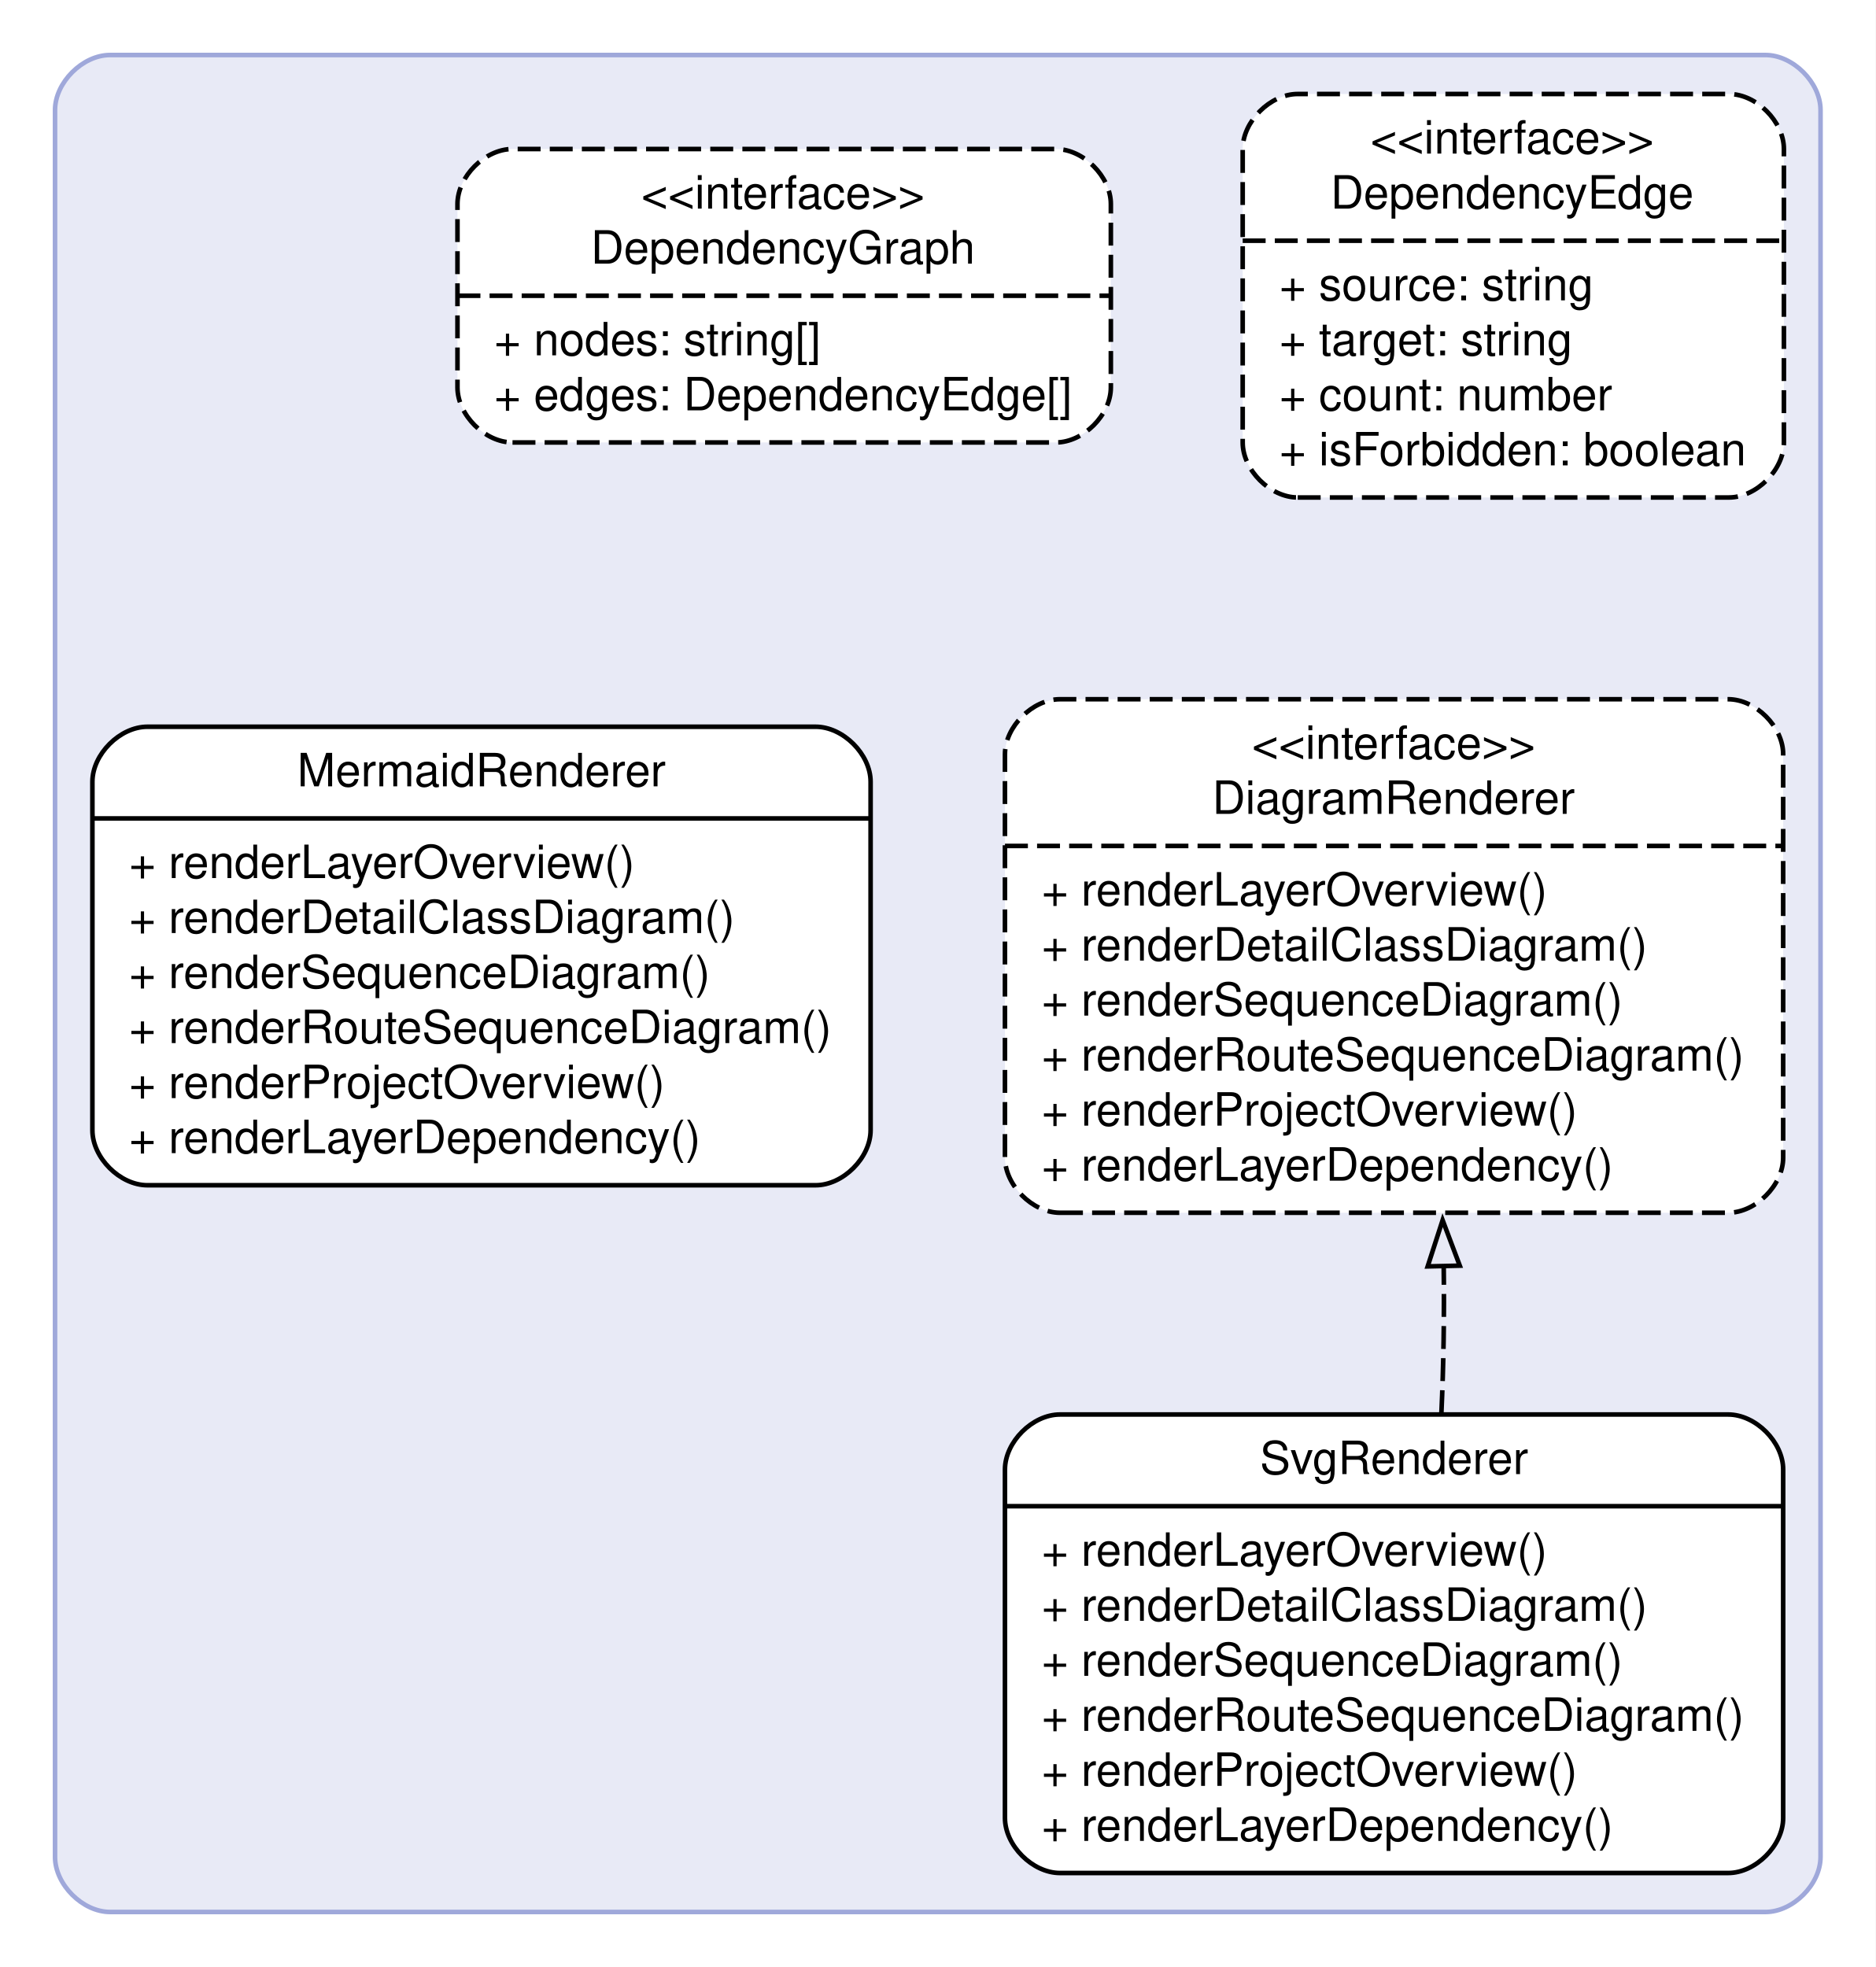
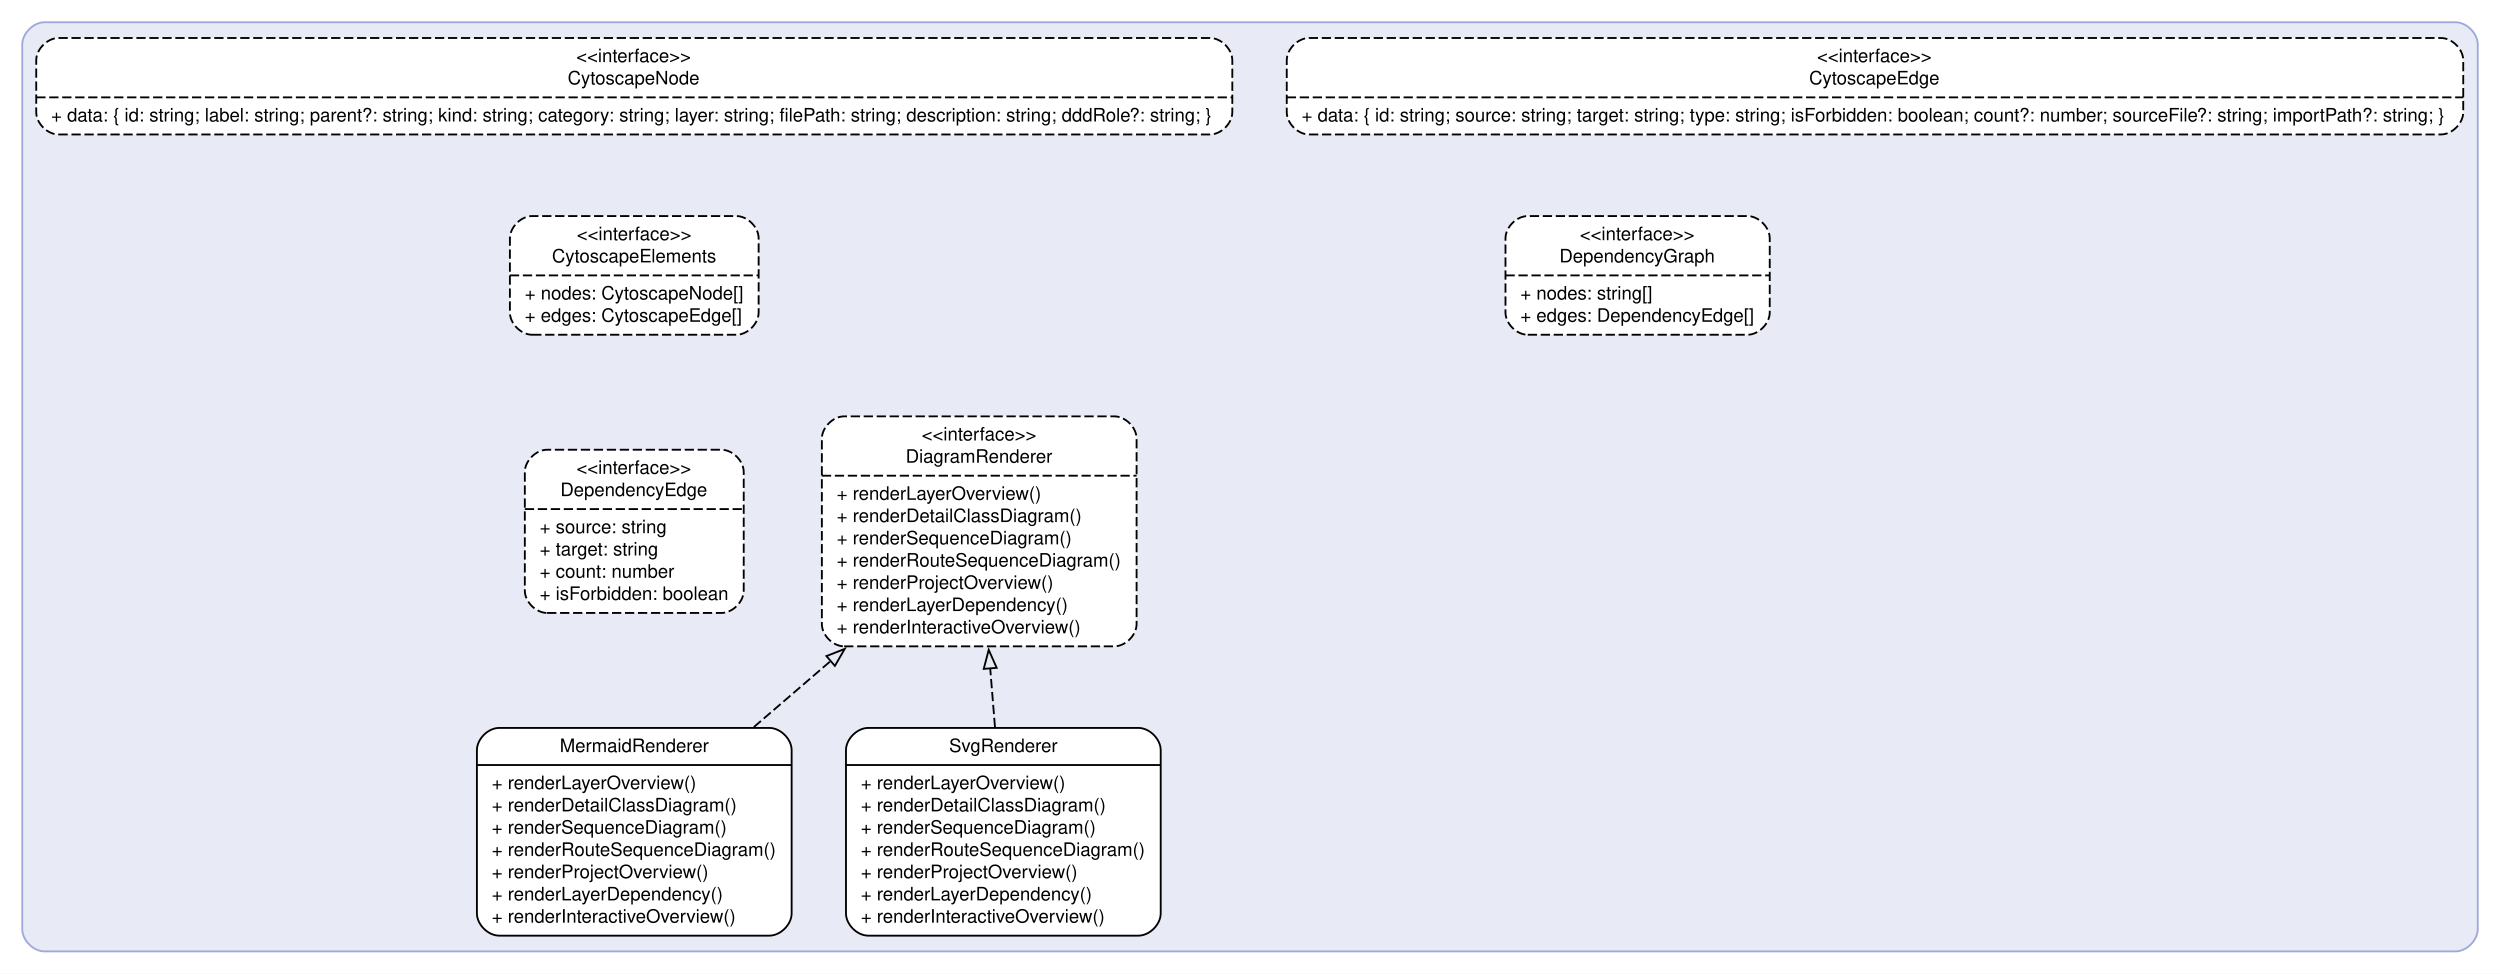
- <svg xmlns="http://www.w3.org/2000/svg" width="409pt" height="429pt" viewBox="0.00 0.00 409.00 429.00">
-   <g id="graph0" class="graph" transform="scale(1 1) rotate(0) translate(4 425)">
-     <polygon fill="white" stroke="none" points="-4,4 -4,-425 405,-425 405,4 -4,4" />
+ <svg xmlns="http://www.w3.org/2000/svg" width="1348pt" height="525pt" viewBox="0.00 0.00 1348.00 525.00">
+   <g id="graph0" class="graph" transform="scale(1 1) rotate(0) translate(4 521)">
+     <polygon fill="white" stroke="none" points="-4,4 -4,-521 1344,-521 1344,4 -4,4" />
    <g id="clust1" class="cluster">
-       <path fill="#e8eaf6" stroke="#9fa8da" d="M20,-8C20,-8 381,-8 381,-8 387,-8 393,-14 393,-20 393,-20 393,-401 393,-401 393,-407 387,-413 381,-413 381,-413 20,-413 20,-413 14,-413 8,-407 8,-401 8,-401 8,-20 8,-20 8,-14 14,-8 20,-8" />
+       <path fill="#e8eaf6" stroke="#9fa8da" d="M20,-8C20,-8 1320,-8 1320,-8 1326,-8 1332,-14 1332,-20 1332,-20 1332,-497 1332,-497 1332,-503 1326,-509 1320,-509 1320,-509 20,-509 20,-509 14,-509 8,-503 8,-497 8,-497 8,-20 8,-20 8,-14 14,-8 20,-8" />
    </g>
    <g id="node1" class="node">
-       <path fill="white" stroke="black" stroke-dasharray="5,2" d="M107.76,-328.5C107.76,-328.5 226.24,-328.5 226.24,-328.5 232.24,-328.5 238.24,-334.5 238.24,-340.5 238.24,-340.5 238.24,-380.5 238.24,-380.5 238.24,-386.5 232.24,-392.5 226.24,-392.5 226.24,-392.5 107.76,-392.5 107.76,-392.5 101.76,-392.5 95.76,-386.5 95.76,-380.5 95.76,-380.5 95.76,-340.5 95.76,-340.5 95.76,-334.5 101.76,-328.5 107.76,-328.5" />
-       <text xml:space="preserve" text-anchor="middle" x="166.73" y="-379.5" font-family="Helvetica,sans-Serif" font-size="10.00">&lt;&lt;interface&gt;&gt;</text>
-       <text xml:space="preserve" text-anchor="middle" x="166.73" y="-367.5" font-family="Helvetica,sans-Serif" font-size="10.00">DependencyGraph</text>
-       <polyline fill="none" stroke="black" stroke-dasharray="5,2" points="95.76,-360.5 238.24,-360.5" />
-       <text xml:space="preserve" text-anchor="start" x="103.76" y="-347.5" font-family="Helvetica,sans-Serif" font-size="10.00">+ nodes: string[]</text>
-       <text xml:space="preserve" text-anchor="start" x="103.76" y="-335.5" font-family="Helvetica,sans-Serif" font-size="10.00">+ edges: DependencyEdge[]</text>
+       <path fill="white" stroke="black" stroke-dasharray="5,2" d="M27.54,-448.5C27.54,-448.5 648.46,-448.5 648.46,-448.5 654.46,-448.5 660.46,-454.5 660.46,-460.5 660.46,-460.5 660.46,-488.5 660.46,-488.5 660.46,-494.5 654.46,-500.5 648.46,-500.5 648.46,-500.5 27.54,-500.5 27.54,-500.5 21.54,-500.5 15.54,-494.5 15.54,-488.5 15.54,-488.5 15.54,-460.5 15.54,-460.5 15.54,-454.5 21.54,-448.5 27.54,-448.5" />
+       <text xml:space="preserve" text-anchor="middle" x="337.62" y="-487.5" font-family="Helvetica,sans-Serif" font-size="10.00">&lt;&lt;interface&gt;&gt;</text>
+       <text xml:space="preserve" text-anchor="middle" x="337.62" y="-475.5" font-family="Helvetica,sans-Serif" font-size="10.00">CytoscapeNode</text>
+       <polyline fill="none" stroke="black" stroke-dasharray="5,2" points="15.54,-468.5 660.46,-468.5" />
+       <text xml:space="preserve" text-anchor="start" x="23.54" y="-455.5" font-family="Helvetica,sans-Serif" font-size="10.00">+ data: { id: string; label: string; parent?: string; kind: string; category: string; layer: string; filePath: string; description: string; dddRole?: string; }</text>
    </g>
    <g id="node3" class="node">
-       <path fill="white" stroke="black" stroke-dasharray="5,2" d="M227.15,-160.5C227.15,-160.5 372.85,-160.5 372.85,-160.5 378.85,-160.5 384.85,-166.5 384.85,-172.5 384.85,-172.5 384.85,-260.5 384.85,-260.5 384.85,-266.5 378.85,-272.5 372.85,-272.5 372.85,-272.5 227.15,-272.5 227.15,-272.5 221.15,-272.5 215.15,-266.5 215.15,-260.5 215.15,-260.5 215.15,-172.5 215.15,-172.5 215.15,-166.5 221.15,-160.5 227.15,-160.5" />
-       <text xml:space="preserve" text-anchor="middle" x="299.89" y="-259.5" font-family="Helvetica,sans-Serif" font-size="10.00">&lt;&lt;interface&gt;&gt;</text>
-       <text xml:space="preserve" text-anchor="middle" x="299.89" y="-247.5" font-family="Helvetica,sans-Serif" font-size="10.00">DiagramRenderer</text>
-       <polyline fill="none" stroke="black" stroke-dasharray="5,2" points="215.15,-240.5 384.85,-240.5" />
-       <text xml:space="preserve" text-anchor="start" x="223.15" y="-227.5" font-family="Helvetica,sans-Serif" font-size="10.00">+ renderLayerOverview()</text>
-       <text xml:space="preserve" text-anchor="start" x="223.15" y="-215.5" font-family="Helvetica,sans-Serif" font-size="10.00">+ renderDetailClassDiagram()</text>
-       <text xml:space="preserve" text-anchor="start" x="223.15" y="-203.5" font-family="Helvetica,sans-Serif" font-size="10.00">+ renderSequenceDiagram()</text>
-       <text xml:space="preserve" text-anchor="start" x="223.15" y="-191.5" font-family="Helvetica,sans-Serif" font-size="10.00">+ renderRouteSequenceDiagram()</text>
-       <text xml:space="preserve" text-anchor="start" x="223.15" y="-179.5" font-family="Helvetica,sans-Serif" font-size="10.00">+ renderProjectOverview()</text>
-       <text xml:space="preserve" text-anchor="start" x="223.15" y="-167.5" font-family="Helvetica,sans-Serif" font-size="10.00">+ renderLayerDependency()</text>
+       <path fill="white" stroke="black" stroke-dasharray="5,2" d="M282.94,-340.5C282.94,-340.5 393.06,-340.5 393.06,-340.5 399.06,-340.5 405.06,-346.5 405.06,-352.5 405.06,-352.5 405.06,-392.5 405.06,-392.5 405.06,-398.5 399.06,-404.5 393.06,-404.5 393.06,-404.5 282.94,-404.5 282.94,-404.5 276.94,-404.5 270.94,-398.5 270.94,-392.5 270.94,-392.5 270.94,-352.5 270.94,-352.5 270.94,-346.5 276.94,-340.5 282.94,-340.5" />
+       <text xml:space="preserve" text-anchor="middle" x="337.9" y="-391.5" font-family="Helvetica,sans-Serif" font-size="10.00">&lt;&lt;interface&gt;&gt;</text>
+       <text xml:space="preserve" text-anchor="middle" x="337.9" y="-379.5" font-family="Helvetica,sans-Serif" font-size="10.00">CytoscapeElements</text>
+       <polyline fill="none" stroke="black" stroke-dasharray="5,2" points="270.94,-372.5 405.06,-372.5" />
+       <text xml:space="preserve" text-anchor="start" x="278.94" y="-359.5" font-family="Helvetica,sans-Serif" font-size="10.00">+ nodes: CytoscapeNode[]</text>
+       <text xml:space="preserve" text-anchor="start" x="278.94" y="-347.5" font-family="Helvetica,sans-Serif" font-size="10.00">+ edges: CytoscapeEdge[]</text>
    </g>
    <g id="node2" class="node">
-       <path fill="white" stroke="black" stroke-dasharray="5,2" d="M278.99,-316.5C278.99,-316.5 373.01,-316.5 373.01,-316.5 379.01,-316.5 385.01,-322.5 385.01,-328.5 385.01,-328.5 385.01,-392.5 385.01,-392.5 385.01,-398.5 379.01,-404.5 373.01,-404.5 373.01,-404.5 278.99,-404.5 278.99,-404.5 272.99,-404.5 266.99,-398.5 266.99,-392.5 266.99,-392.5 266.99,-328.5 266.99,-328.5 266.99,-322.5 272.99,-316.5 278.99,-316.5" />
-       <text xml:space="preserve" text-anchor="middle" x="325.75" y="-391.5" font-family="Helvetica,sans-Serif" font-size="10.00">&lt;&lt;interface&gt;&gt;</text>
-       <text xml:space="preserve" text-anchor="middle" x="325.75" y="-379.5" font-family="Helvetica,sans-Serif" font-size="10.00">DependencyEdge</text>
-       <polyline fill="none" stroke="black" stroke-dasharray="5,2" points="266.99,-372.5 385.01,-372.5" />
-       <text xml:space="preserve" text-anchor="start" x="274.99" y="-359.5" font-family="Helvetica,sans-Serif" font-size="10.00">+ source: string</text>
-       <text xml:space="preserve" text-anchor="start" x="274.99" y="-347.5" font-family="Helvetica,sans-Serif" font-size="10.00">+ target: string</text>
-       <text xml:space="preserve" text-anchor="start" x="274.99" y="-335.5" font-family="Helvetica,sans-Serif" font-size="10.00">+ count: number</text>
-       <text xml:space="preserve" text-anchor="start" x="274.99" y="-323.5" font-family="Helvetica,sans-Serif" font-size="10.00">+ isForbidden: boolean</text>
+       <path fill="white" stroke="black" stroke-dasharray="5,2" d="M701.82,-448.5C701.82,-448.5 1312.18,-448.5 1312.18,-448.5 1318.18,-448.5 1324.18,-454.5 1324.18,-460.5 1324.18,-460.5 1324.18,-488.5 1324.18,-488.5 1324.18,-494.5 1318.18,-500.5 1312.18,-500.5 1312.18,-500.5 701.82,-500.5 701.82,-500.5 695.82,-500.5 689.82,-494.5 689.82,-488.5 689.82,-488.5 689.82,-460.5 689.82,-460.5 689.82,-454.5 695.82,-448.5 701.82,-448.5" />
+       <text xml:space="preserve" text-anchor="middle" x="1006.62" y="-487.5" font-family="Helvetica,sans-Serif" font-size="10.00">&lt;&lt;interface&gt;&gt;</text>
+       <text xml:space="preserve" text-anchor="middle" x="1006.62" y="-475.5" font-family="Helvetica,sans-Serif" font-size="10.00">CytoscapeEdge</text>
+       <polyline fill="none" stroke="black" stroke-dasharray="5,2" points="689.82,-468.5 1324.18,-468.5" />
+       <text xml:space="preserve" text-anchor="start" x="697.82" y="-455.5" font-family="Helvetica,sans-Serif" font-size="10.00">+ data: { id: string; source: string; target: string; type: string; isForbidden: boolean; count?: number; sourceFile?: string; importPath?: string; }</text>
    </g>
    <g id="node5" class="node">
-       <path fill="white" stroke="black" d="M227.15,-16.5C227.15,-16.5 372.85,-16.5 372.85,-16.5 378.85,-16.5 384.85,-22.5 384.85,-28.5 384.85,-28.5 384.85,-104.5 384.85,-104.5 384.85,-110.5 378.85,-116.5 372.85,-116.5 372.85,-116.5 227.15,-116.5 227.15,-116.5 221.15,-116.5 215.15,-110.5 215.15,-104.5 215.15,-104.5 215.15,-28.5 215.15,-28.5 215.15,-22.5 221.15,-16.5 227.15,-16.5" />
-       <text xml:space="preserve" text-anchor="middle" x="300" y="-103.5" font-family="Helvetica,sans-Serif" font-size="10.00">SvgRenderer</text>
-       <polyline fill="none" stroke="black" points="215.15,-96.5 384.85,-96.5" />
-       <text xml:space="preserve" text-anchor="start" x="223.15" y="-83.5" font-family="Helvetica,sans-Serif" font-size="10.00">+ renderLayerOverview()</text>
-       <text xml:space="preserve" text-anchor="start" x="223.15" y="-71.5" font-family="Helvetica,sans-Serif" font-size="10.00">+ renderDetailClassDiagram()</text>
-       <text xml:space="preserve" text-anchor="start" x="223.15" y="-59.5" font-family="Helvetica,sans-Serif" font-size="10.00">+ renderSequenceDiagram()</text>
-       <text xml:space="preserve" text-anchor="start" x="223.15" y="-47.5" font-family="Helvetica,sans-Serif" font-size="10.00">+ renderRouteSequenceDiagram()</text>
-       <text xml:space="preserve" text-anchor="start" x="223.15" y="-35.5" font-family="Helvetica,sans-Serif" font-size="10.00">+ renderProjectOverview()</text>
-       <text xml:space="preserve" text-anchor="start" x="223.15" y="-23.5" font-family="Helvetica,sans-Serif" font-size="10.00">+ renderLayerDependency()</text>
+       <path fill="white" stroke="black" stroke-dasharray="5,2" d="M290.99,-190.5C290.99,-190.5 385.01,-190.5 385.01,-190.5 391.01,-190.5 397.01,-196.5 397.01,-202.5 397.01,-202.5 397.01,-266.5 397.01,-266.5 397.01,-272.5 391.01,-278.5 385.01,-278.5 385.01,-278.5 290.99,-278.5 290.99,-278.5 284.99,-278.5 278.99,-272.5 278.99,-266.5 278.99,-266.5 278.99,-202.5 278.99,-202.5 278.99,-196.5 284.99,-190.5 290.99,-190.5" />
+       <text xml:space="preserve" text-anchor="middle" x="337.75" y="-265.5" font-family="Helvetica,sans-Serif" font-size="10.00">&lt;&lt;interface&gt;&gt;</text>
+       <text xml:space="preserve" text-anchor="middle" x="337.75" y="-253.5" font-family="Helvetica,sans-Serif" font-size="10.00">DependencyEdge</text>
+       <polyline fill="none" stroke="black" stroke-dasharray="5,2" points="278.99,-246.5 397.01,-246.5" />
+       <text xml:space="preserve" text-anchor="start" x="286.99" y="-233.5" font-family="Helvetica,sans-Serif" font-size="10.00">+ source: string</text>
+       <text xml:space="preserve" text-anchor="start" x="286.99" y="-221.5" font-family="Helvetica,sans-Serif" font-size="10.00">+ target: string</text>
+       <text xml:space="preserve" text-anchor="start" x="286.99" y="-209.5" font-family="Helvetica,sans-Serif" font-size="10.00">+ count: number</text>
+       <text xml:space="preserve" text-anchor="start" x="286.99" y="-197.5" font-family="Helvetica,sans-Serif" font-size="10.00">+ isForbidden: boolean</text>
    </g>
    <g id="node4" class="node">
-       <path fill="white" stroke="black" d="M28.15,-166.5C28.15,-166.5 173.85,-166.5 173.85,-166.5 179.85,-166.5 185.85,-172.5 185.85,-178.5 185.85,-178.5 185.85,-254.5 185.85,-254.5 185.85,-260.5 179.85,-266.5 173.85,-266.5 173.85,-266.5 28.15,-266.5 28.15,-266.5 22.15,-266.5 16.15,-260.5 16.15,-254.5 16.15,-254.5 16.15,-178.5 16.15,-178.5 16.15,-172.5 22.15,-166.5 28.15,-166.5" />
-       <text xml:space="preserve" text-anchor="middle" x="101" y="-253.5" font-family="Helvetica,sans-Serif" font-size="10.00">MermaidRenderer</text>
-       <polyline fill="none" stroke="black" points="16.15,-246.5 185.85,-246.5" />
-       <text xml:space="preserve" text-anchor="start" x="24.15" y="-233.5" font-family="Helvetica,sans-Serif" font-size="10.00">+ renderLayerOverview()</text>
-       <text xml:space="preserve" text-anchor="start" x="24.15" y="-221.5" font-family="Helvetica,sans-Serif" font-size="10.00">+ renderDetailClassDiagram()</text>
-       <text xml:space="preserve" text-anchor="start" x="24.15" y="-209.5" font-family="Helvetica,sans-Serif" font-size="10.00">+ renderSequenceDiagram()</text>
-       <text xml:space="preserve" text-anchor="start" x="24.15" y="-197.5" font-family="Helvetica,sans-Serif" font-size="10.00">+ renderRouteSequenceDiagram()</text>
-       <text xml:space="preserve" text-anchor="start" x="24.15" y="-185.5" font-family="Helvetica,sans-Serif" font-size="10.00">+ renderProjectOverview()</text>
-       <text xml:space="preserve" text-anchor="start" x="24.15" y="-173.5" font-family="Helvetica,sans-Serif" font-size="10.00">+ renderLayerDependency()</text>
+       <path fill="white" stroke="black" stroke-dasharray="5,2" d="M819.76,-340.5C819.76,-340.5 938.24,-340.5 938.24,-340.5 944.24,-340.5 950.24,-346.5 950.24,-352.5 950.24,-352.5 950.24,-392.5 950.24,-392.5 950.24,-398.5 944.24,-404.5 938.24,-404.5 938.24,-404.5 819.76,-404.5 819.76,-404.5 813.76,-404.5 807.76,-398.5 807.76,-392.5 807.76,-392.5 807.76,-352.5 807.76,-352.5 807.76,-346.5 813.76,-340.5 819.76,-340.5" />
+       <text xml:space="preserve" text-anchor="middle" x="878.73" y="-391.5" font-family="Helvetica,sans-Serif" font-size="10.00">&lt;&lt;interface&gt;&gt;</text>
+       <text xml:space="preserve" text-anchor="middle" x="878.73" y="-379.5" font-family="Helvetica,sans-Serif" font-size="10.00">DependencyGraph</text>
+       <polyline fill="none" stroke="black" stroke-dasharray="5,2" points="807.76,-372.5 950.24,-372.5" />
+       <text xml:space="preserve" text-anchor="start" x="815.76" y="-359.5" font-family="Helvetica,sans-Serif" font-size="10.00">+ nodes: string[]</text>
+       <text xml:space="preserve" text-anchor="start" x="815.76" y="-347.5" font-family="Helvetica,sans-Serif" font-size="10.00">+ edges: DependencyEdge[]</text>
+     </g>
+     <g id="node7" class="node">
+       <path fill="white" stroke="black" d="M265.15,-16.5C265.15,-16.5 410.85,-16.5 410.85,-16.5 416.85,-16.5 422.85,-22.5 422.85,-28.5 422.85,-28.5 422.85,-116.5 422.85,-116.5 422.85,-122.5 416.85,-128.5 410.85,-128.5 410.85,-128.5 265.15,-128.5 265.15,-128.5 259.15,-128.5 253.15,-122.5 253.15,-116.5 253.15,-116.5 253.15,-28.5 253.15,-28.5 253.15,-22.5 259.15,-16.5 265.15,-16.5" />
+       <text xml:space="preserve" text-anchor="middle" x="338" y="-115.5" font-family="Helvetica,sans-Serif" font-size="10.00">MermaidRenderer</text>
+       <polyline fill="none" stroke="black" points="253.15,-108.5 422.85,-108.5" />
+       <text xml:space="preserve" text-anchor="start" x="261.15" y="-95.5" font-family="Helvetica,sans-Serif" font-size="10.00">+ renderLayerOverview()</text>
+       <text xml:space="preserve" text-anchor="start" x="261.15" y="-83.5" font-family="Helvetica,sans-Serif" font-size="10.00">+ renderDetailClassDiagram()</text>
+       <text xml:space="preserve" text-anchor="start" x="261.15" y="-71.5" font-family="Helvetica,sans-Serif" font-size="10.00">+ renderSequenceDiagram()</text>
+       <text xml:space="preserve" text-anchor="start" x="261.15" y="-59.5" font-family="Helvetica,sans-Serif" font-size="10.00">+ renderRouteSequenceDiagram()</text>
+       <text xml:space="preserve" text-anchor="start" x="261.15" y="-47.5" font-family="Helvetica,sans-Serif" font-size="10.00">+ renderProjectOverview()</text>
+       <text xml:space="preserve" text-anchor="start" x="261.15" y="-35.5" font-family="Helvetica,sans-Serif" font-size="10.00">+ renderLayerDependency()</text>
+       <text xml:space="preserve" text-anchor="start" x="261.15" y="-23.5" font-family="Helvetica,sans-Serif" font-size="10.00">+ renderInteractiveOverview()</text>
+     </g>
+     <g id="node6" class="node">
+       <path fill="white" stroke="black" stroke-dasharray="5,2" d="M451.15,-172.5C451.15,-172.5 596.85,-172.5 596.85,-172.5 602.85,-172.5 608.85,-178.5 608.85,-184.5 608.85,-184.5 608.85,-284.5 608.85,-284.5 608.85,-290.5 602.85,-296.5 596.85,-296.5 596.85,-296.5 451.15,-296.5 451.15,-296.5 445.15,-296.5 439.15,-290.5 439.15,-284.5 439.15,-284.5 439.15,-184.5 439.15,-184.5 439.15,-178.5 445.15,-172.5 451.15,-172.5" />
+       <text xml:space="preserve" text-anchor="middle" x="523.89" y="-283.5" font-family="Helvetica,sans-Serif" font-size="10.00">&lt;&lt;interface&gt;&gt;</text>
+       <text xml:space="preserve" text-anchor="middle" x="523.89" y="-271.5" font-family="Helvetica,sans-Serif" font-size="10.00">DiagramRenderer</text>
+       <polyline fill="none" stroke="black" stroke-dasharray="5,2" points="439.15,-264.5 608.85,-264.5" />
+       <text xml:space="preserve" text-anchor="start" x="447.15" y="-251.5" font-family="Helvetica,sans-Serif" font-size="10.00">+ renderLayerOverview()</text>
+       <text xml:space="preserve" text-anchor="start" x="447.15" y="-239.5" font-family="Helvetica,sans-Serif" font-size="10.00">+ renderDetailClassDiagram()</text>
+       <text xml:space="preserve" text-anchor="start" x="447.15" y="-227.5" font-family="Helvetica,sans-Serif" font-size="10.00">+ renderSequenceDiagram()</text>
+       <text xml:space="preserve" text-anchor="start" x="447.15" y="-215.5" font-family="Helvetica,sans-Serif" font-size="10.00">+ renderRouteSequenceDiagram()</text>
+       <text xml:space="preserve" text-anchor="start" x="447.15" y="-203.5" font-family="Helvetica,sans-Serif" font-size="10.00">+ renderProjectOverview()</text>
+       <text xml:space="preserve" text-anchor="start" x="447.15" y="-191.5" font-family="Helvetica,sans-Serif" font-size="10.00">+ renderLayerDependency()</text>
+       <text xml:space="preserve" text-anchor="start" x="447.15" y="-179.5" font-family="Helvetica,sans-Serif" font-size="10.00">+ renderInteractiveOverview()</text>
    </g>
    <g id="edge4" class="edge">
-       <path fill="none" stroke="black" stroke-dasharray="5,2" d="M310.32,-116.8C310.8,-127.18 310.97,-138.28 310.82,-149.17" />
-       <polygon fill="none" stroke="black" points="307.33,-148.8 310.59,-158.88 314.33,-148.96 307.33,-148.8" />
+       <path fill="none" stroke="black" stroke-dasharray="5,2" d="M402.49,-128.98C415.89,-140.5 430.16,-152.78 444.04,-164.72" />
+       <polygon fill="none" stroke="black" points="441.61,-167.24 451.47,-171.11 446.17,-161.94 441.61,-167.24" />
+     </g>
+     <g id="node8" class="node">
+       <path fill="white" stroke="black" d="M464.15,-16.5C464.15,-16.5 609.85,-16.5 609.85,-16.5 615.85,-16.5 621.85,-22.5 621.85,-28.5 621.85,-28.5 621.85,-116.5 621.85,-116.5 621.85,-122.5 615.85,-128.5 609.85,-128.5 609.85,-128.5 464.15,-128.5 464.15,-128.5 458.15,-128.5 452.15,-122.5 452.15,-116.5 452.15,-116.5 452.15,-28.5 452.15,-28.5 452.15,-22.5 458.15,-16.5 464.15,-16.5" />
+       <text xml:space="preserve" text-anchor="middle" x="537" y="-115.5" font-family="Helvetica,sans-Serif" font-size="10.00">SvgRenderer</text>
+       <polyline fill="none" stroke="black" points="452.15,-108.5 621.85,-108.5" />
+       <text xml:space="preserve" text-anchor="start" x="460.15" y="-95.5" font-family="Helvetica,sans-Serif" font-size="10.00">+ renderLayerOverview()</text>
+       <text xml:space="preserve" text-anchor="start" x="460.15" y="-83.5" font-family="Helvetica,sans-Serif" font-size="10.00">+ renderDetailClassDiagram()</text>
+       <text xml:space="preserve" text-anchor="start" x="460.15" y="-71.5" font-family="Helvetica,sans-Serif" font-size="10.00">+ renderSequenceDiagram()</text>
+       <text xml:space="preserve" text-anchor="start" x="460.15" y="-59.5" font-family="Helvetica,sans-Serif" font-size="10.00">+ renderRouteSequenceDiagram()</text>
+       <text xml:space="preserve" text-anchor="start" x="460.15" y="-47.5" font-family="Helvetica,sans-Serif" font-size="10.00">+ renderProjectOverview()</text>
+       <text xml:space="preserve" text-anchor="start" x="460.15" y="-35.5" font-family="Helvetica,sans-Serif" font-size="10.00">+ renderLayerDependency()</text>
+       <text xml:space="preserve" text-anchor="start" x="460.15" y="-23.5" font-family="Helvetica,sans-Serif" font-size="10.00">+ renderInteractiveOverview()</text>
+     </g>
+     <g id="edge5" class="edge">
+       <path fill="none" stroke="black" stroke-dasharray="5,2" d="M532.49,-128.98C531.66,-139.2 530.78,-150.01 529.92,-160.65" />
+       <polygon fill="none" stroke="black" points="526.43,-160.34 529.11,-170.59 533.41,-160.91 526.43,-160.34" />
    </g>
  </g>
</svg>
